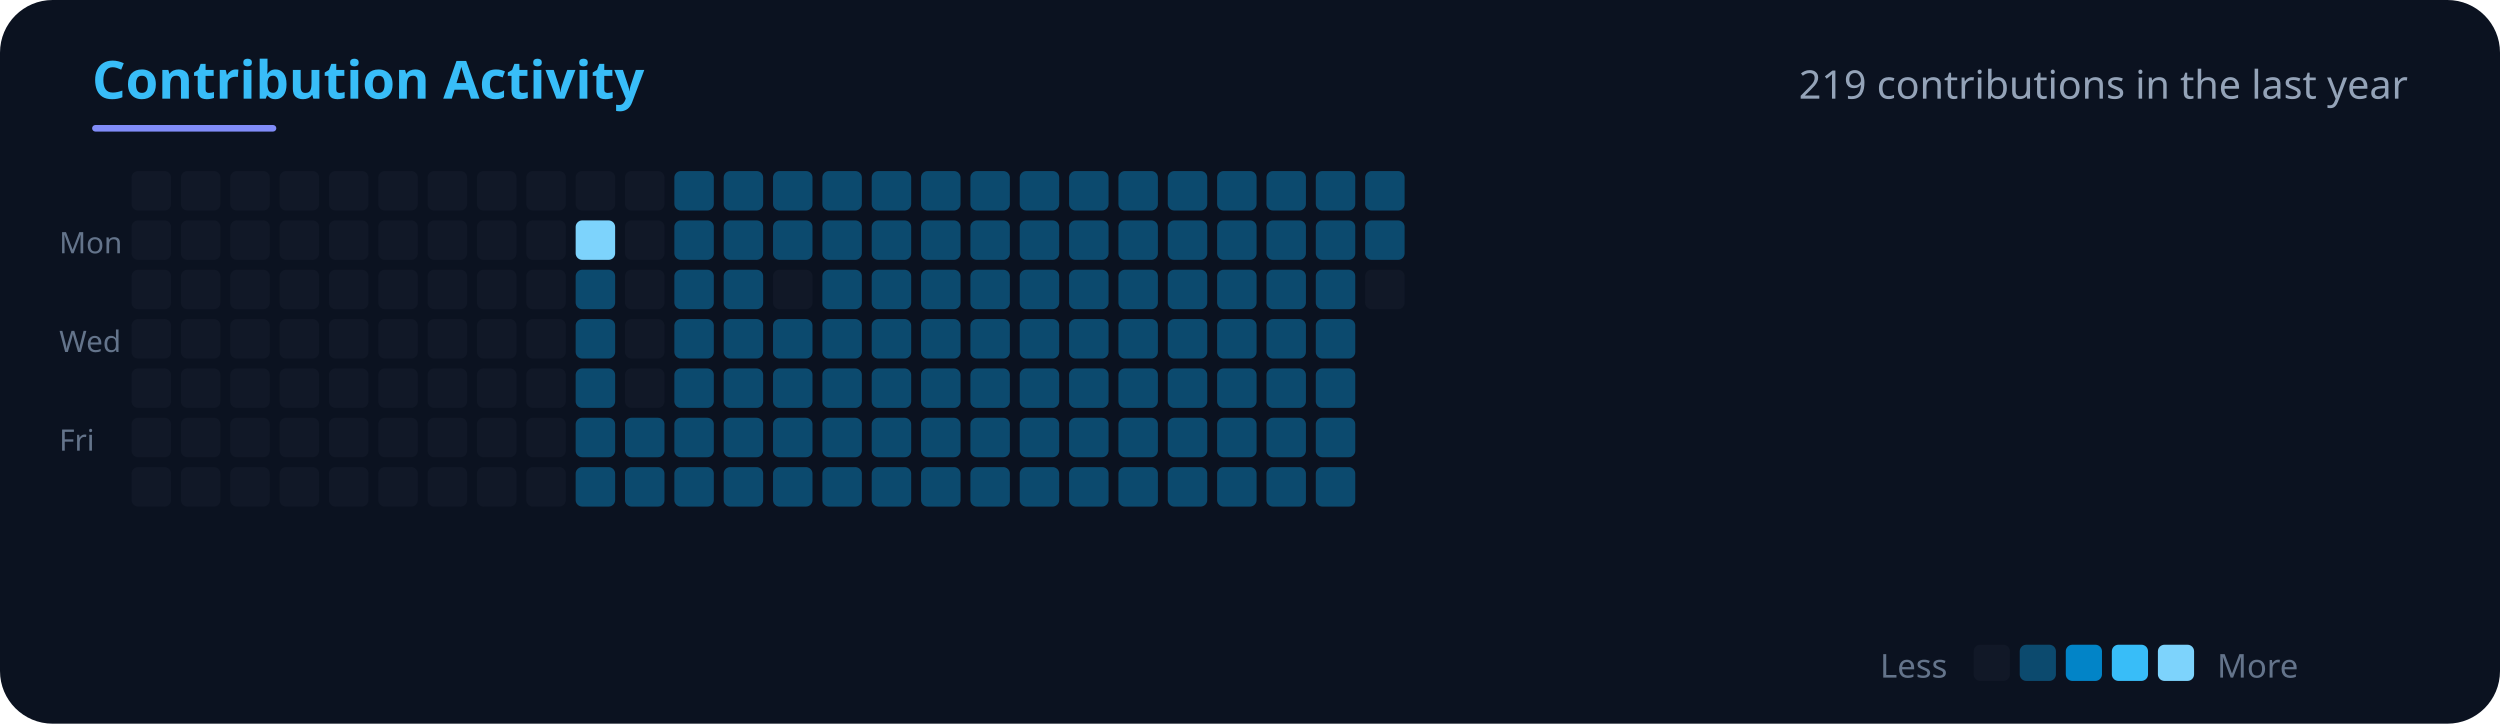
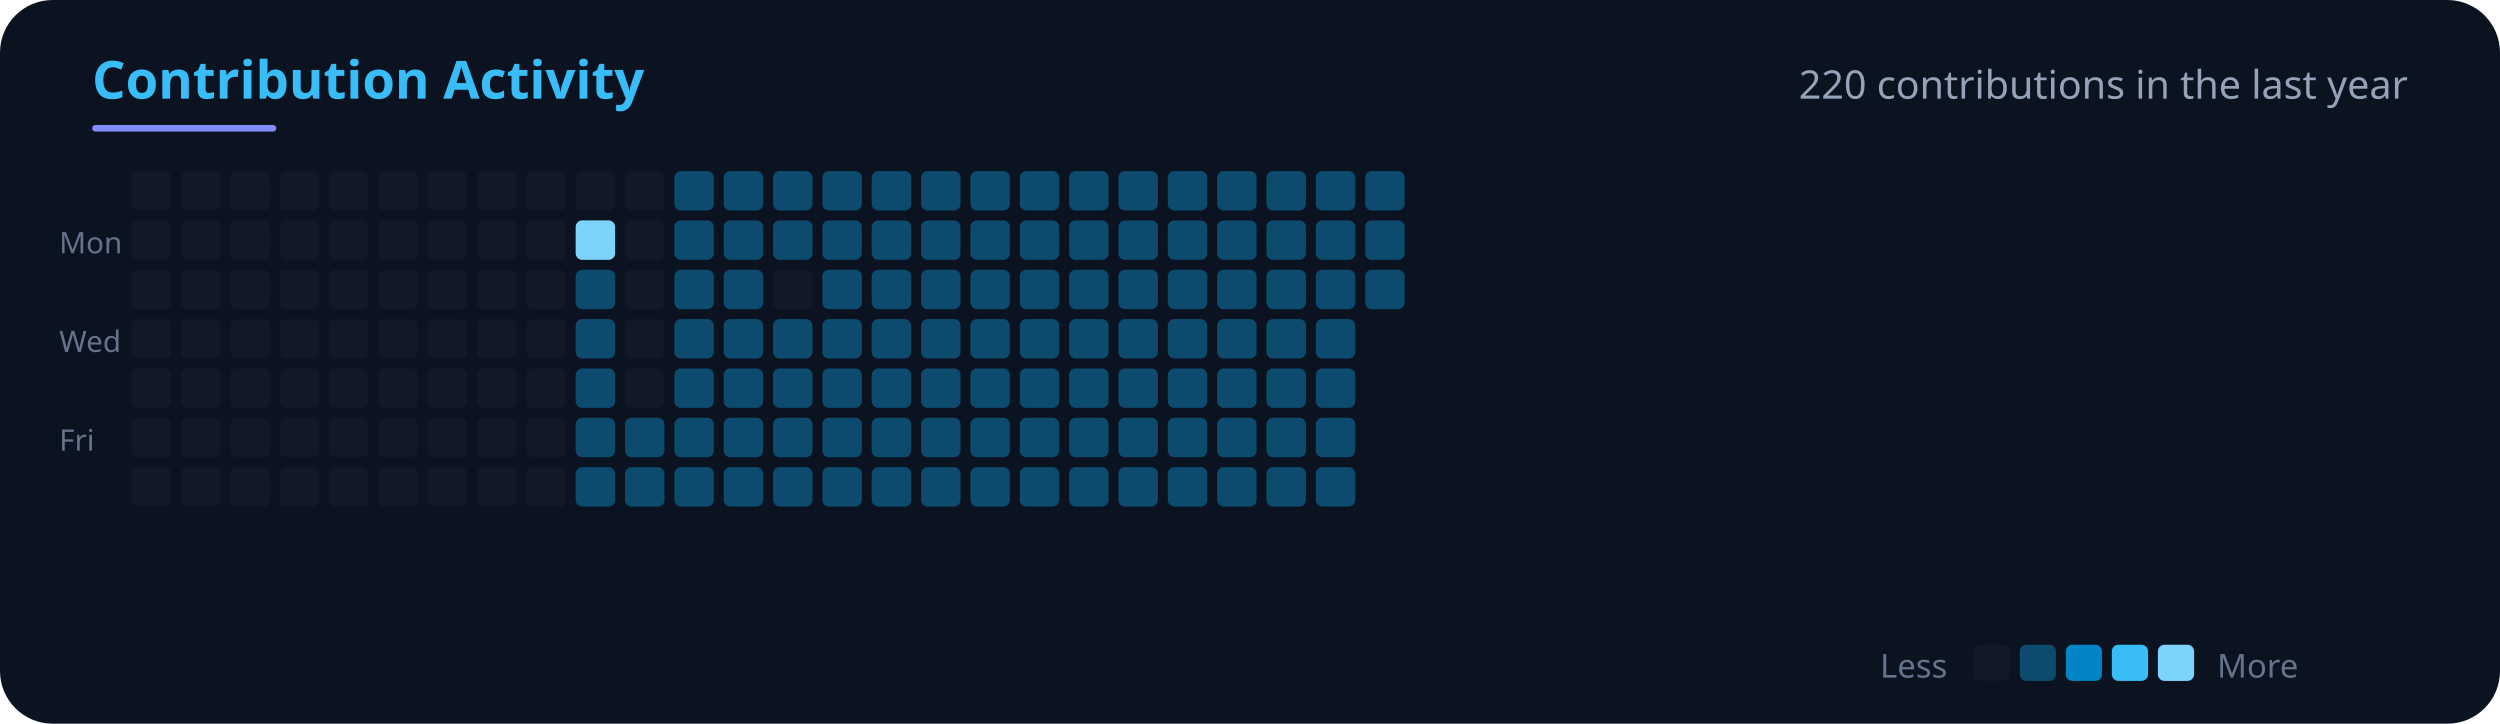
<svg xmlns="http://www.w3.org/2000/svg" width="760" height="220" viewBox="0 0 760 220" role="img">
  <rect width="100%" height="100%" rx="16" fill="#0B1220" />
  <text x="28" y="30" fill="#38BDF8" font-family="Segoe UI, Ubuntu, sans-serif" font-size="16" font-weight="700">Contribution Activity</text>
-   <text x="732" y="30" text-anchor="end" fill="#94A3B8" font-family="Segoe UI, Ubuntu, sans-serif" font-size="12">219 contributions in the last year</text>
+   <text x="732" y="30" text-anchor="end" fill="#94A3B8" font-family="Segoe UI, Ubuntu, sans-serif" font-size="12">220 contributions in the last year</text>
  <rect x="28" y="38" width="56" height="2" rx="1" fill="#818CF8" />
  <text x="18" y="77" fill="#64748B" font-family="Segoe UI, Ubuntu, sans-serif" font-size="9">Mon</text>
  <text x="18" y="107" fill="#64748B" font-family="Segoe UI, Ubuntu, sans-serif" font-size="9">Wed</text>
  <text x="18" y="137" fill="#64748B" font-family="Segoe UI, Ubuntu, sans-serif" font-size="9">Fri</text>
  <rect x="40" y="52" width="12" height="12" rx="2" fill="#111827" />
  <rect x="40" y="67" width="12" height="12" rx="2" fill="#111827" />
  <rect x="40" y="82" width="12" height="12" rx="2" fill="#111827" />
  <rect x="40" y="97" width="12" height="12" rx="2" fill="#111827" />
  <rect x="40" y="112" width="12" height="12" rx="2" fill="#111827" />
  <rect x="40" y="127" width="12" height="12" rx="2" fill="#111827" />
  <rect x="40" y="142" width="12" height="12" rx="2" fill="#111827" />
  <rect x="55" y="52" width="12" height="12" rx="2" fill="#111827" />
  <rect x="55" y="67" width="12" height="12" rx="2" fill="#111827" />
  <rect x="55" y="82" width="12" height="12" rx="2" fill="#111827" />
  <rect x="55" y="97" width="12" height="12" rx="2" fill="#111827" />
  <rect x="55" y="112" width="12" height="12" rx="2" fill="#111827" />
  <rect x="55" y="127" width="12" height="12" rx="2" fill="#111827" />
  <rect x="55" y="142" width="12" height="12" rx="2" fill="#111827" />
  <rect x="70" y="52" width="12" height="12" rx="2" fill="#111827" />
  <rect x="70" y="67" width="12" height="12" rx="2" fill="#111827" />
  <rect x="70" y="82" width="12" height="12" rx="2" fill="#111827" />
  <rect x="70" y="97" width="12" height="12" rx="2" fill="#111827" />
  <rect x="70" y="112" width="12" height="12" rx="2" fill="#111827" />
  <rect x="70" y="127" width="12" height="12" rx="2" fill="#111827" />
  <rect x="70" y="142" width="12" height="12" rx="2" fill="#111827" />
  <rect x="85" y="52" width="12" height="12" rx="2" fill="#111827" />
  <rect x="85" y="67" width="12" height="12" rx="2" fill="#111827" />
  <rect x="85" y="82" width="12" height="12" rx="2" fill="#111827" />
  <rect x="85" y="97" width="12" height="12" rx="2" fill="#111827" />
  <rect x="85" y="112" width="12" height="12" rx="2" fill="#111827" />
  <rect x="85" y="127" width="12" height="12" rx="2" fill="#111827" />
  <rect x="85" y="142" width="12" height="12" rx="2" fill="#111827" />
  <rect x="100" y="52" width="12" height="12" rx="2" fill="#111827" />
  <rect x="100" y="67" width="12" height="12" rx="2" fill="#111827" />
  <rect x="100" y="82" width="12" height="12" rx="2" fill="#111827" />
  <rect x="100" y="97" width="12" height="12" rx="2" fill="#111827" />
  <rect x="100" y="112" width="12" height="12" rx="2" fill="#111827" />
  <rect x="100" y="127" width="12" height="12" rx="2" fill="#111827" />
  <rect x="100" y="142" width="12" height="12" rx="2" fill="#111827" />
  <rect x="115" y="52" width="12" height="12" rx="2" fill="#111827" />
  <rect x="115" y="67" width="12" height="12" rx="2" fill="#111827" />
  <rect x="115" y="82" width="12" height="12" rx="2" fill="#111827" />
  <rect x="115" y="97" width="12" height="12" rx="2" fill="#111827" />
  <rect x="115" y="112" width="12" height="12" rx="2" fill="#111827" />
  <rect x="115" y="127" width="12" height="12" rx="2" fill="#111827" />
  <rect x="115" y="142" width="12" height="12" rx="2" fill="#111827" />
  <rect x="130" y="52" width="12" height="12" rx="2" fill="#111827" />
  <rect x="130" y="67" width="12" height="12" rx="2" fill="#111827" />
  <rect x="130" y="82" width="12" height="12" rx="2" fill="#111827" />
  <rect x="130" y="97" width="12" height="12" rx="2" fill="#111827" />
  <rect x="130" y="112" width="12" height="12" rx="2" fill="#111827" />
  <rect x="130" y="127" width="12" height="12" rx="2" fill="#111827" />
  <rect x="130" y="142" width="12" height="12" rx="2" fill="#111827" />
  <rect x="145" y="52" width="12" height="12" rx="2" fill="#111827" />
  <rect x="145" y="67" width="12" height="12" rx="2" fill="#111827" />
  <rect x="145" y="82" width="12" height="12" rx="2" fill="#111827" />
  <rect x="145" y="97" width="12" height="12" rx="2" fill="#111827" />
  <rect x="145" y="112" width="12" height="12" rx="2" fill="#111827" />
  <rect x="145" y="127" width="12" height="12" rx="2" fill="#111827" />
  <rect x="145" y="142" width="12" height="12" rx="2" fill="#111827" />
  <rect x="160" y="52" width="12" height="12" rx="2" fill="#111827" />
  <rect x="160" y="67" width="12" height="12" rx="2" fill="#111827" />
  <rect x="160" y="82" width="12" height="12" rx="2" fill="#111827" />
  <rect x="160" y="97" width="12" height="12" rx="2" fill="#111827" />
  <rect x="160" y="112" width="12" height="12" rx="2" fill="#111827" />
  <rect x="160" y="127" width="12" height="12" rx="2" fill="#111827" />
  <rect x="160" y="142" width="12" height="12" rx="2" fill="#111827" />
  <rect x="175" y="52" width="12" height="12" rx="2" fill="#111827" />
  <rect x="175" y="67" width="12" height="12" rx="2" fill="#7DD3FC" />
  <rect x="175" y="82" width="12" height="12" rx="2" fill="#0C4A6E" />
  <rect x="175" y="97" width="12" height="12" rx="2" fill="#0C4A6E" />
  <rect x="175" y="112" width="12" height="12" rx="2" fill="#0C4A6E" />
  <rect x="175" y="127" width="12" height="12" rx="2" fill="#0C4A6E" />
  <rect x="175" y="142" width="12" height="12" rx="2" fill="#0C4A6E" />
  <rect x="190" y="52" width="12" height="12" rx="2" fill="#111827" />
  <rect x="190" y="67" width="12" height="12" rx="2" fill="#111827" />
  <rect x="190" y="82" width="12" height="12" rx="2" fill="#111827" />
  <rect x="190" y="97" width="12" height="12" rx="2" fill="#111827" />
  <rect x="190" y="112" width="12" height="12" rx="2" fill="#111827" />
  <rect x="190" y="127" width="12" height="12" rx="2" fill="#0C4A6E" />
  <rect x="190" y="142" width="12" height="12" rx="2" fill="#0C4A6E" />
  <rect x="205" y="52" width="12" height="12" rx="2" fill="#0C4A6E" />
  <rect x="205" y="67" width="12" height="12" rx="2" fill="#0C4A6E" />
  <rect x="205" y="82" width="12" height="12" rx="2" fill="#0C4A6E" />
  <rect x="205" y="97" width="12" height="12" rx="2" fill="#0C4A6E" />
  <rect x="205" y="112" width="12" height="12" rx="2" fill="#0C4A6E" />
  <rect x="205" y="127" width="12" height="12" rx="2" fill="#0C4A6E" />
  <rect x="205" y="142" width="12" height="12" rx="2" fill="#0C4A6E" />
  <rect x="220" y="52" width="12" height="12" rx="2" fill="#0C4A6E" />
  <rect x="220" y="67" width="12" height="12" rx="2" fill="#0C4A6E" />
  <rect x="220" y="82" width="12" height="12" rx="2" fill="#0C4A6E" />
  <rect x="220" y="97" width="12" height="12" rx="2" fill="#0C4A6E" />
  <rect x="220" y="112" width="12" height="12" rx="2" fill="#0C4A6E" />
  <rect x="220" y="127" width="12" height="12" rx="2" fill="#0C4A6E" />
  <rect x="220" y="142" width="12" height="12" rx="2" fill="#0C4A6E" />
  <rect x="235" y="52" width="12" height="12" rx="2" fill="#0C4A6E" />
  <rect x="235" y="67" width="12" height="12" rx="2" fill="#0C4A6E" />
  <rect x="235" y="82" width="12" height="12" rx="2" fill="#111827" />
  <rect x="235" y="97" width="12" height="12" rx="2" fill="#0C4A6E" />
  <rect x="235" y="112" width="12" height="12" rx="2" fill="#0C4A6E" />
  <rect x="235" y="127" width="12" height="12" rx="2" fill="#0C4A6E" />
  <rect x="235" y="142" width="12" height="12" rx="2" fill="#0C4A6E" />
  <rect x="250" y="52" width="12" height="12" rx="2" fill="#0C4A6E" />
  <rect x="250" y="67" width="12" height="12" rx="2" fill="#0C4A6E" />
  <rect x="250" y="82" width="12" height="12" rx="2" fill="#0C4A6E" />
  <rect x="250" y="97" width="12" height="12" rx="2" fill="#0C4A6E" />
  <rect x="250" y="112" width="12" height="12" rx="2" fill="#0C4A6E" />
  <rect x="250" y="127" width="12" height="12" rx="2" fill="#0C4A6E" />
  <rect x="250" y="142" width="12" height="12" rx="2" fill="#0C4A6E" />
  <rect x="265" y="52" width="12" height="12" rx="2" fill="#0C4A6E" />
  <rect x="265" y="67" width="12" height="12" rx="2" fill="#0C4A6E" />
  <rect x="265" y="82" width="12" height="12" rx="2" fill="#0C4A6E" />
  <rect x="265" y="97" width="12" height="12" rx="2" fill="#0C4A6E" />
  <rect x="265" y="112" width="12" height="12" rx="2" fill="#0C4A6E" />
  <rect x="265" y="127" width="12" height="12" rx="2" fill="#0C4A6E" />
  <rect x="265" y="142" width="12" height="12" rx="2" fill="#0C4A6E" />
  <rect x="280" y="52" width="12" height="12" rx="2" fill="#0C4A6E" />
  <rect x="280" y="67" width="12" height="12" rx="2" fill="#0C4A6E" />
  <rect x="280" y="82" width="12" height="12" rx="2" fill="#0C4A6E" />
  <rect x="280" y="97" width="12" height="12" rx="2" fill="#0C4A6E" />
  <rect x="280" y="112" width="12" height="12" rx="2" fill="#0C4A6E" />
  <rect x="280" y="127" width="12" height="12" rx="2" fill="#0C4A6E" />
  <rect x="280" y="142" width="12" height="12" rx="2" fill="#0C4A6E" />
  <rect x="295" y="52" width="12" height="12" rx="2" fill="#0C4A6E" />
  <rect x="295" y="67" width="12" height="12" rx="2" fill="#0C4A6E" />
  <rect x="295" y="82" width="12" height="12" rx="2" fill="#0C4A6E" />
  <rect x="295" y="97" width="12" height="12" rx="2" fill="#0C4A6E" />
  <rect x="295" y="112" width="12" height="12" rx="2" fill="#0C4A6E" />
  <rect x="295" y="127" width="12" height="12" rx="2" fill="#0C4A6E" />
  <rect x="295" y="142" width="12" height="12" rx="2" fill="#0C4A6E" />
  <rect x="310" y="52" width="12" height="12" rx="2" fill="#0C4A6E" />
  <rect x="310" y="67" width="12" height="12" rx="2" fill="#0C4A6E" />
  <rect x="310" y="82" width="12" height="12" rx="2" fill="#0C4A6E" />
  <rect x="310" y="97" width="12" height="12" rx="2" fill="#0C4A6E" />
  <rect x="310" y="112" width="12" height="12" rx="2" fill="#0C4A6E" />
  <rect x="310" y="127" width="12" height="12" rx="2" fill="#0C4A6E" />
  <rect x="310" y="142" width="12" height="12" rx="2" fill="#0C4A6E" />
  <rect x="325" y="52" width="12" height="12" rx="2" fill="#0C4A6E" />
  <rect x="325" y="67" width="12" height="12" rx="2" fill="#0C4A6E" />
  <rect x="325" y="82" width="12" height="12" rx="2" fill="#0C4A6E" />
  <rect x="325" y="97" width="12" height="12" rx="2" fill="#0C4A6E" />
  <rect x="325" y="112" width="12" height="12" rx="2" fill="#0C4A6E" />
  <rect x="325" y="127" width="12" height="12" rx="2" fill="#0C4A6E" />
  <rect x="325" y="142" width="12" height="12" rx="2" fill="#0C4A6E" />
  <rect x="340" y="52" width="12" height="12" rx="2" fill="#0C4A6E" />
  <rect x="340" y="67" width="12" height="12" rx="2" fill="#0C4A6E" />
  <rect x="340" y="82" width="12" height="12" rx="2" fill="#0C4A6E" />
  <rect x="340" y="97" width="12" height="12" rx="2" fill="#0C4A6E" />
  <rect x="340" y="112" width="12" height="12" rx="2" fill="#0C4A6E" />
  <rect x="340" y="127" width="12" height="12" rx="2" fill="#0C4A6E" />
  <rect x="340" y="142" width="12" height="12" rx="2" fill="#0C4A6E" />
  <rect x="355" y="52" width="12" height="12" rx="2" fill="#0C4A6E" />
  <rect x="355" y="67" width="12" height="12" rx="2" fill="#0C4A6E" />
  <rect x="355" y="82" width="12" height="12" rx="2" fill="#0C4A6E" />
  <rect x="355" y="97" width="12" height="12" rx="2" fill="#0C4A6E" />
  <rect x="355" y="112" width="12" height="12" rx="2" fill="#0C4A6E" />
  <rect x="355" y="127" width="12" height="12" rx="2" fill="#0C4A6E" />
  <rect x="355" y="142" width="12" height="12" rx="2" fill="#0C4A6E" />
  <rect x="370" y="52" width="12" height="12" rx="2" fill="#0C4A6E" />
  <rect x="370" y="67" width="12" height="12" rx="2" fill="#0C4A6E" />
  <rect x="370" y="82" width="12" height="12" rx="2" fill="#0C4A6E" />
  <rect x="370" y="97" width="12" height="12" rx="2" fill="#0C4A6E" />
  <rect x="370" y="112" width="12" height="12" rx="2" fill="#0C4A6E" />
  <rect x="370" y="127" width="12" height="12" rx="2" fill="#0C4A6E" />
  <rect x="370" y="142" width="12" height="12" rx="2" fill="#0C4A6E" />
  <rect x="385" y="52" width="12" height="12" rx="2" fill="#0C4A6E" />
  <rect x="385" y="67" width="12" height="12" rx="2" fill="#0C4A6E" />
  <rect x="385" y="82" width="12" height="12" rx="2" fill="#0C4A6E" />
  <rect x="385" y="97" width="12" height="12" rx="2" fill="#0C4A6E" />
  <rect x="385" y="112" width="12" height="12" rx="2" fill="#0C4A6E" />
  <rect x="385" y="127" width="12" height="12" rx="2" fill="#0C4A6E" />
  <rect x="385" y="142" width="12" height="12" rx="2" fill="#0C4A6E" />
  <rect x="400" y="52" width="12" height="12" rx="2" fill="#0C4A6E" />
  <rect x="400" y="67" width="12" height="12" rx="2" fill="#0C4A6E" />
  <rect x="400" y="82" width="12" height="12" rx="2" fill="#0C4A6E" />
  <rect x="400" y="97" width="12" height="12" rx="2" fill="#0C4A6E" />
  <rect x="400" y="112" width="12" height="12" rx="2" fill="#0C4A6E" />
  <rect x="400" y="127" width="12" height="12" rx="2" fill="#0C4A6E" />
  <rect x="400" y="142" width="12" height="12" rx="2" fill="#0C4A6E" />
  <rect x="415" y="52" width="12" height="12" rx="2" fill="#0C4A6E" />
  <rect x="415" y="67" width="12" height="12" rx="2" fill="#0C4A6E" />
-   <rect x="415" y="82" width="12" height="12" rx="2" fill="#111827" />
+   <rect x="415" y="82" width="12" height="12" rx="2" fill="#0C4A6E" />
  <text x="592" y="206" text-anchor="end" fill="#64748B" font-size="10" font-family="Segoe UI, Ubuntu, sans-serif">Less</text>
  <rect x="600" y="196" width="11" height="11" rx="2" fill="#111827" />
  <rect x="614" y="196" width="11" height="11" rx="2" fill="#0C4A6E" />
  <rect x="628" y="196" width="11" height="11" rx="2" fill="#0284C7" />
  <rect x="642" y="196" width="11" height="11" rx="2" fill="#38BDF8" />
  <rect x="656" y="196" width="11" height="11" rx="2" fill="#7DD3FC" />
  <text x="674" y="206" fill="#64748B" font-size="10" font-family="Segoe UI, Ubuntu, sans-serif">More</text>
</svg>
